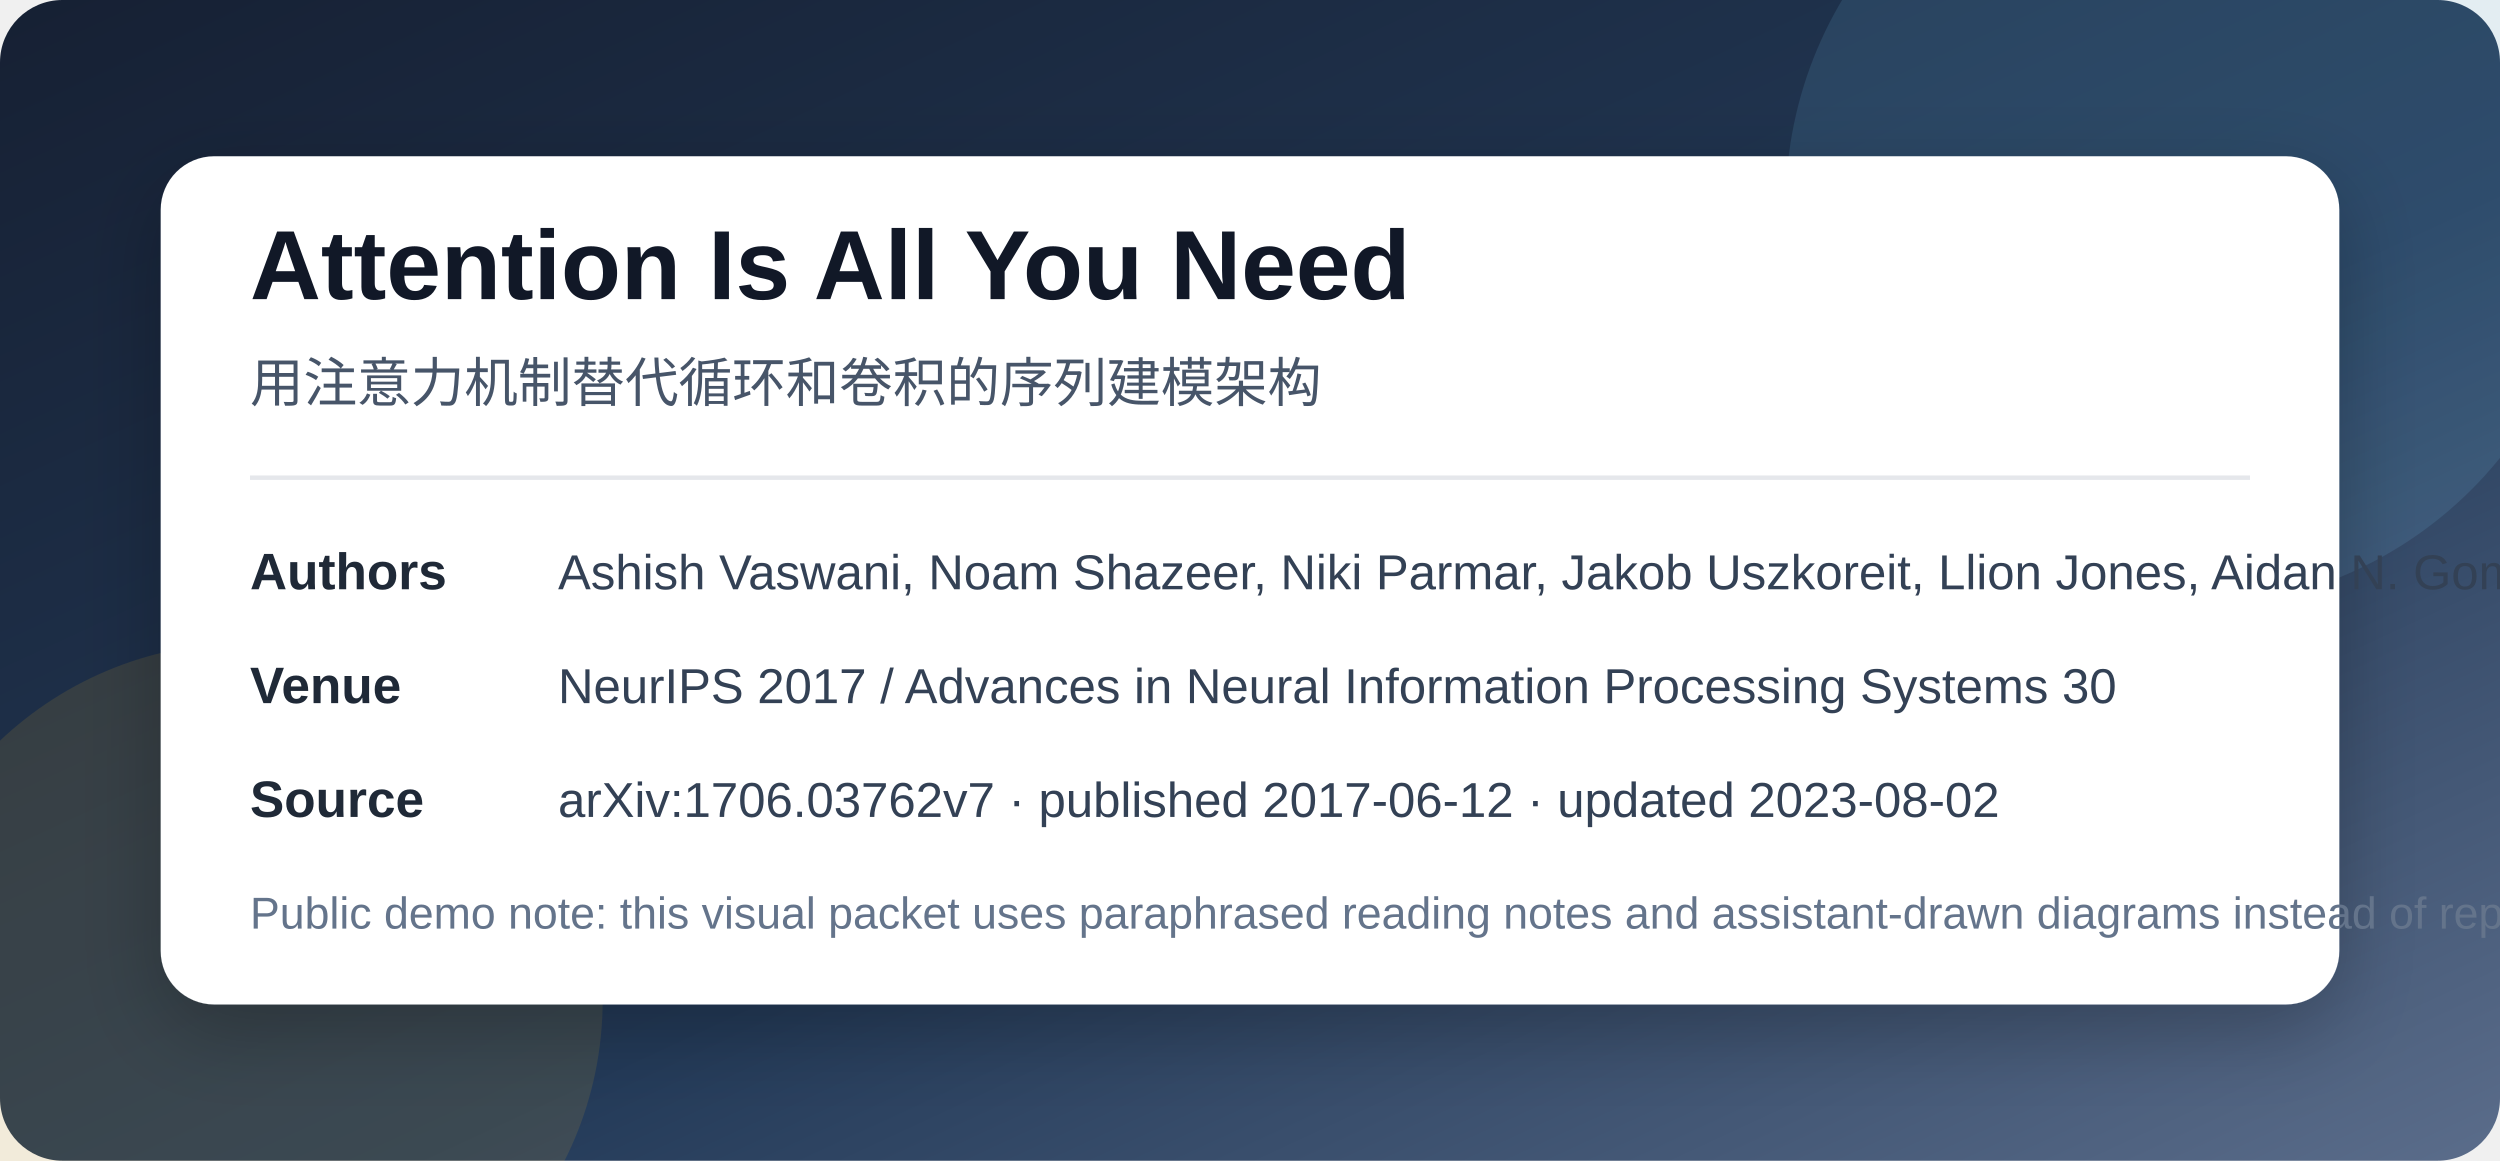
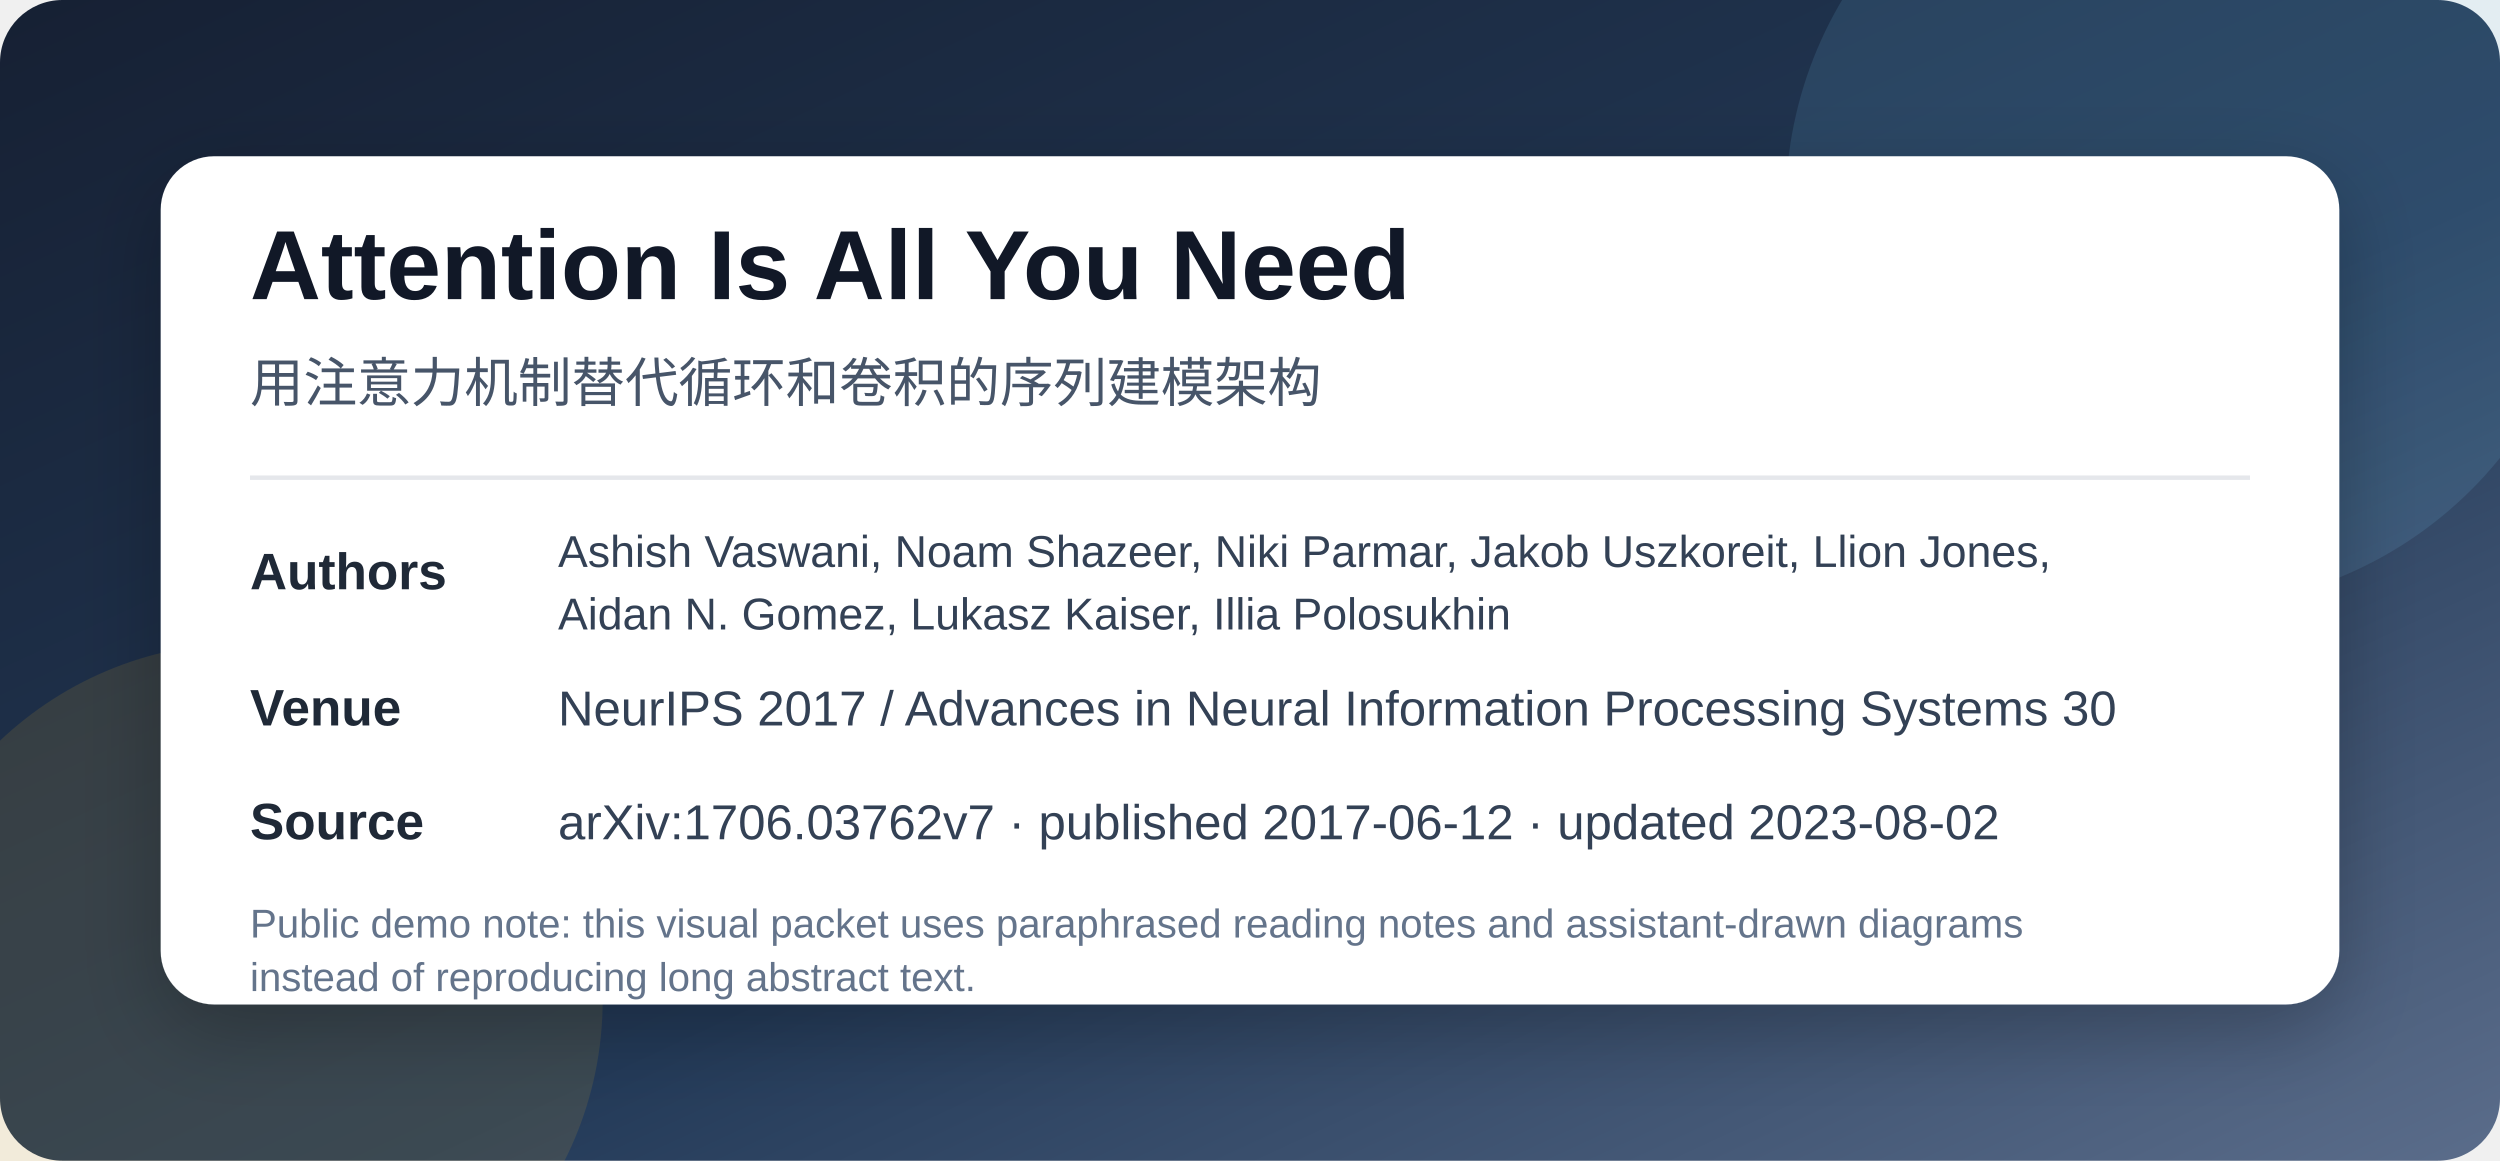
<svg xmlns="http://www.w3.org/2000/svg" width="1120" height="520" viewBox="0 0 1120 520" role="img" aria-labelledby="title desc">
  <defs>
    <linearGradient id="bg" x1="0" x2="1" y1="0" y2="1">
      <stop offset="0%" stop-color="#162033" />
      <stop offset="58%" stop-color="#233a58" />
      <stop offset="100%" stop-color="#5b6d8b" />
    </linearGradient>
    <filter id="shadow" x="-20%" y="-20%" width="140%" height="140%">
      <feDropShadow dx="0" dy="12" stdDeviation="18" flood-color="#000" flood-opacity=".25" />
    </filter>
  </defs>
  <rect width="1120" height="520" rx="28" fill="url(#bg)" />
  <circle cx="980" cy="92" r="180" fill="#7dd3fc" opacity=".12" />
  <circle cx="110" cy="448" r="160" fill="#fbbf24" opacity=".11" />
  <g filter="url(#shadow)">
    <rect x="72" y="70" width="976" height="380" rx="24" fill="#ffffff" />
  </g>
  <text x="112" y="134" font-family="Arial, 'Noto Sans SC', sans-serif" font-size="44" font-weight="800" fill="#111827">Attention Is All You Need</text>
  <text x="112" y="180" font-family="Arial, 'Noto Sans SC', sans-serif" font-size="24" fill="#475569">用注意力机制替代循环和卷积的序列建模架构</text>
  <line x1="112" y1="214" x2="1008" y2="214" stroke="#e5e7eb" stroke-width="2" />
  <text x="112" y="264" font-family="Arial, 'Noto Sans SC', sans-serif" font-size="23" font-weight="700" fill="#1f2937">Authors</text>
-   <text x="250" y="264" font-family="Arial, 'Noto Sans SC', sans-serif" font-size="22" fill="#334155">Ashish Vaswani, Noam Shazeer, Niki Parmar, Jakob Uszkoreit, Llion Jones, Aidan N. Gomez, Lukasz Kaiser, Illia Polosukhin</text>
-   <text x="112" y="315" font-family="Arial, 'Noto Sans SC', sans-serif" font-size="23" font-weight="700" fill="#1f2937">Venue</text>
-   <text x="250" y="315" font-family="Arial, 'Noto Sans SC', sans-serif" font-size="22" fill="#334155">NeurIPS 2017 / Advances in Neural Information Processing Systems 30</text>
-   <text x="112" y="366" font-family="Arial, 'Noto Sans SC', sans-serif" font-size="23" font-weight="700" fill="#1f2937">Source</text>
-   <text x="250" y="366" font-family="Arial, 'Noto Sans SC', sans-serif" font-size="22" fill="#334155">arXiv:1706.03762v7 · published 2017-06-12 · updated 2023-08-02</text>
-   <text x="112" y="416" font-family="Arial, 'Noto Sans SC', sans-serif" font-size="20" fill="#64748b">Public demo note: this visual packet uses paraphrased reading notes and assistant-drawn diagrams instead of reproducing long abstract text.</text>
+   <text x="250" y="254" font-family="Arial, 'Noto Sans SC', sans-serif" font-size="20" fill="#334155">
+     <tspan x="250" dy="0">Ashish Vaswani, Noam Shazeer, Niki Parmar, Jakob Uszkoreit, Llion Jones,</tspan>
+     <tspan x="250" dy="28">Aidan N. Gomez, Lukasz Kaiser, Illia Polosukhin</tspan>
+   </text>
+   <text x="112" y="325" font-family="Arial, 'Noto Sans SC', sans-serif" font-size="23" font-weight="700" fill="#1f2937">Venue</text>
+   <text x="250" y="325" font-family="Arial, 'Noto Sans SC', sans-serif" font-size="22" fill="#334155">NeurIPS 2017 / Advances in Neural Information Processing Systems 30</text>
+   <text x="112" y="376" font-family="Arial, 'Noto Sans SC', sans-serif" font-size="23" font-weight="700" fill="#1f2937">Source</text>
+   <text x="250" y="376" font-family="Arial, 'Noto Sans SC', sans-serif" font-size="22" fill="#334155">arXiv:1706.03762v7 · published 2017-06-12 · updated 2023-08-02</text>
+   <text x="112" y="420" font-family="Arial, 'Noto Sans SC', sans-serif" font-size="18" fill="#64748b">
+     <tspan x="112" dy="0">Public demo note: this visual packet uses paraphrased reading notes and assistant-drawn diagrams</tspan>
+     <tspan x="112" dy="24">instead of reproducing long abstract text.</tspan>
+   </text>
</svg>
